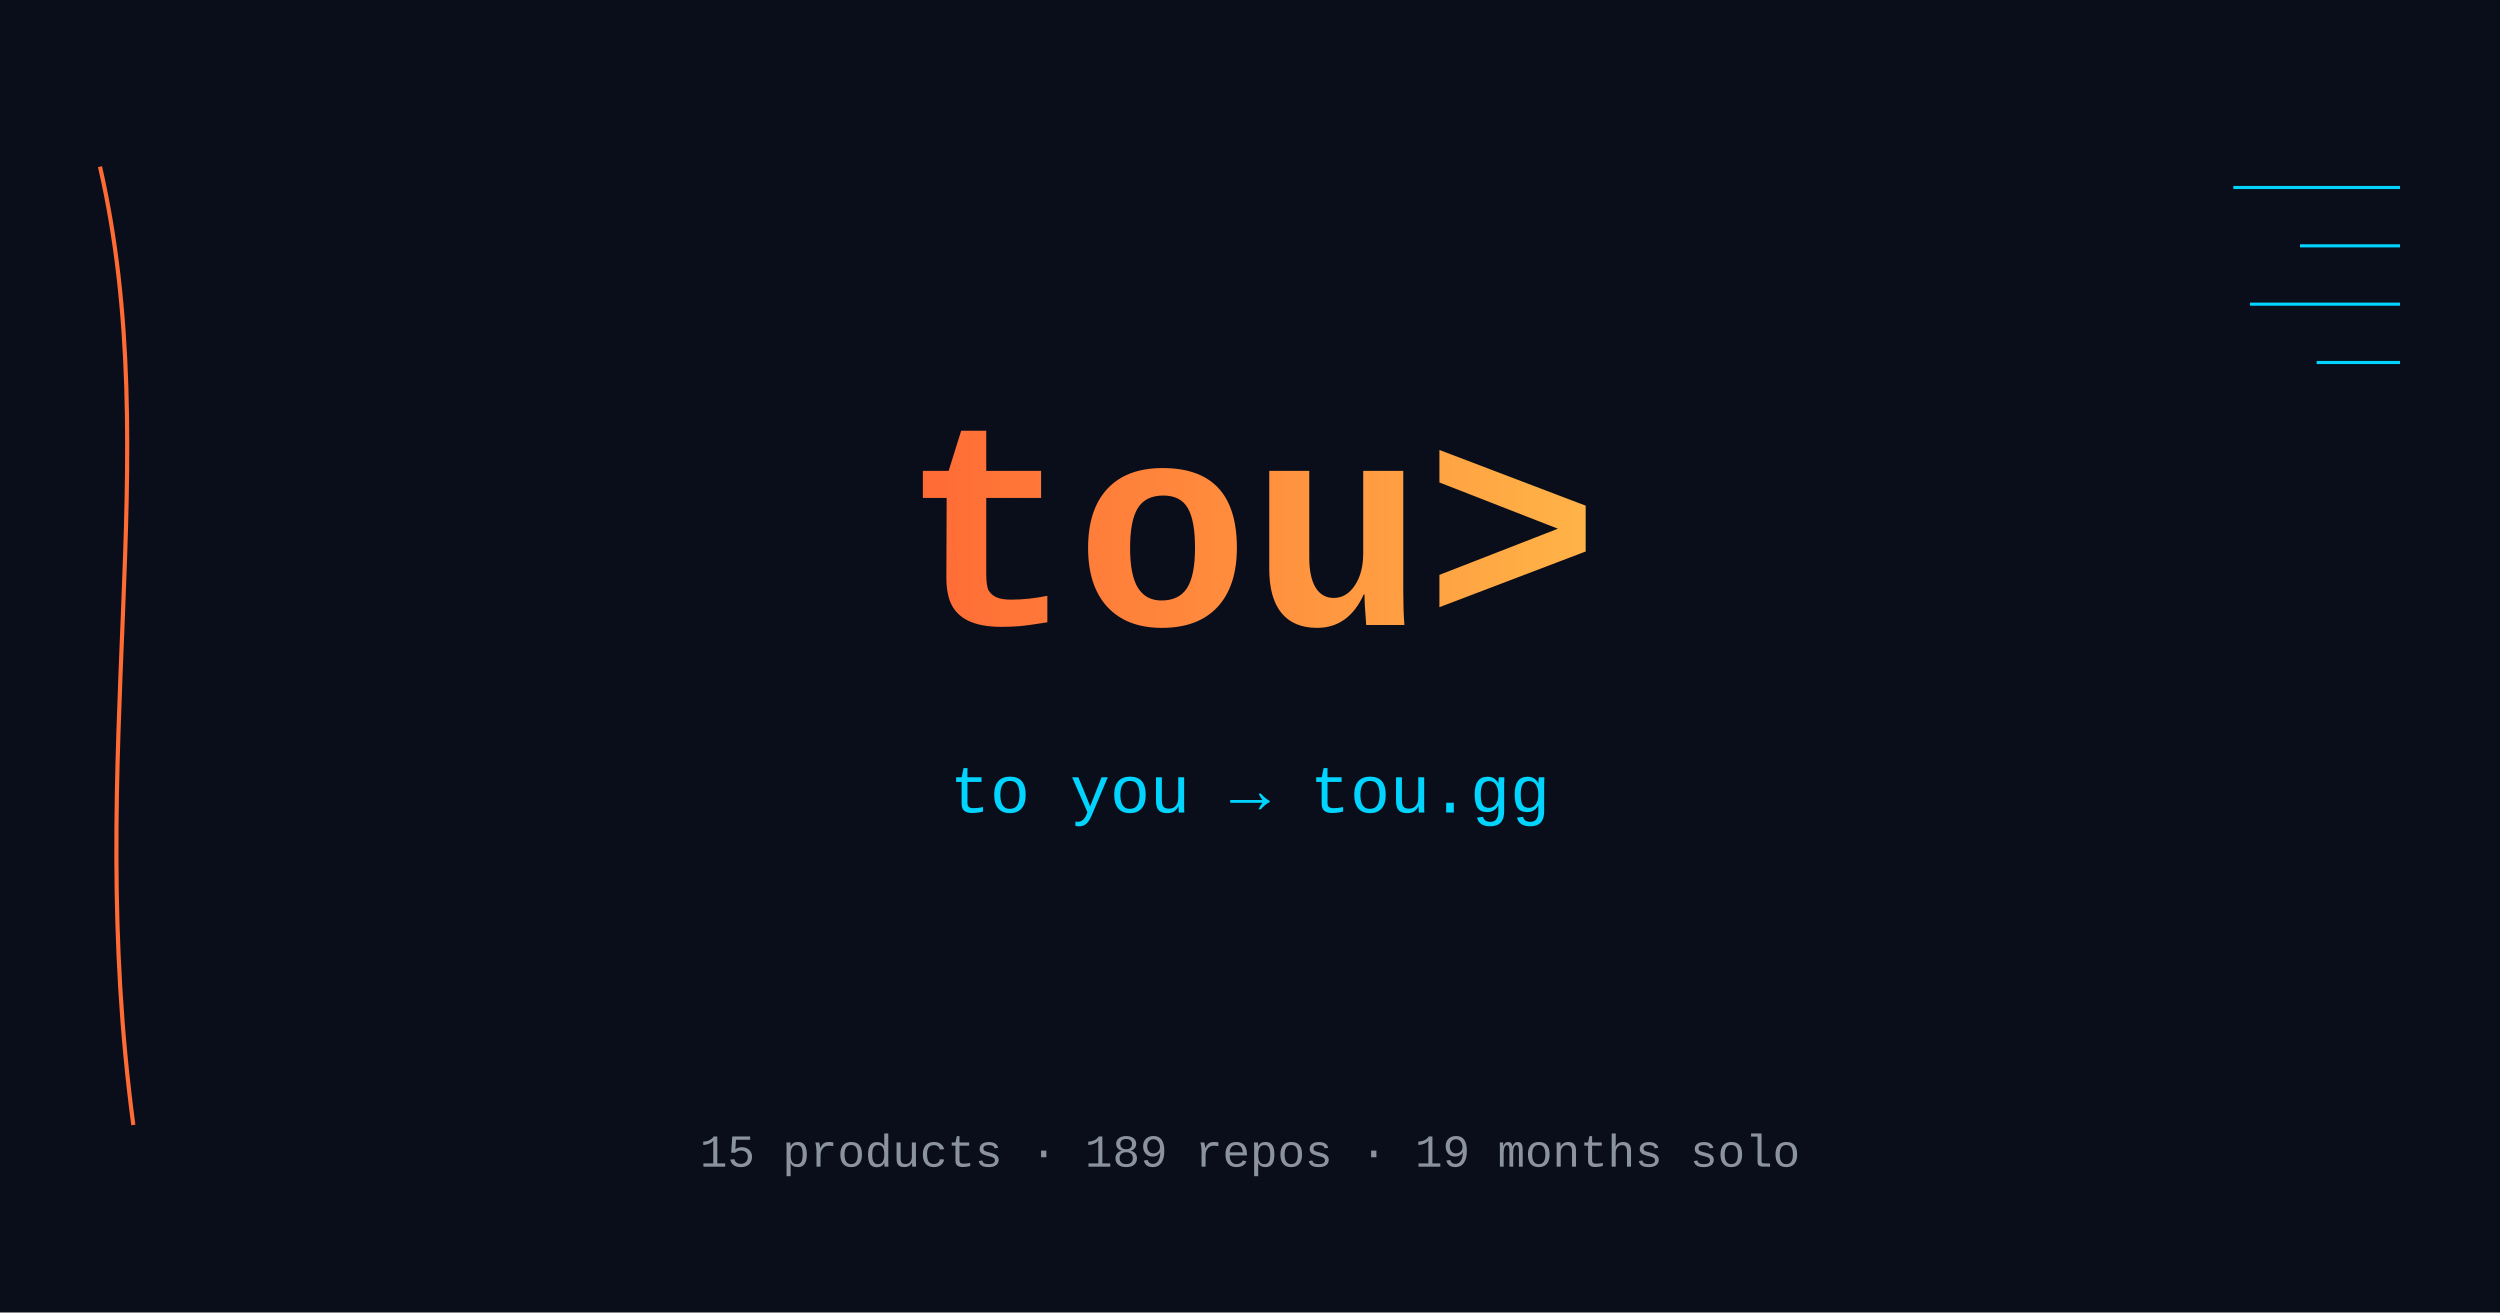
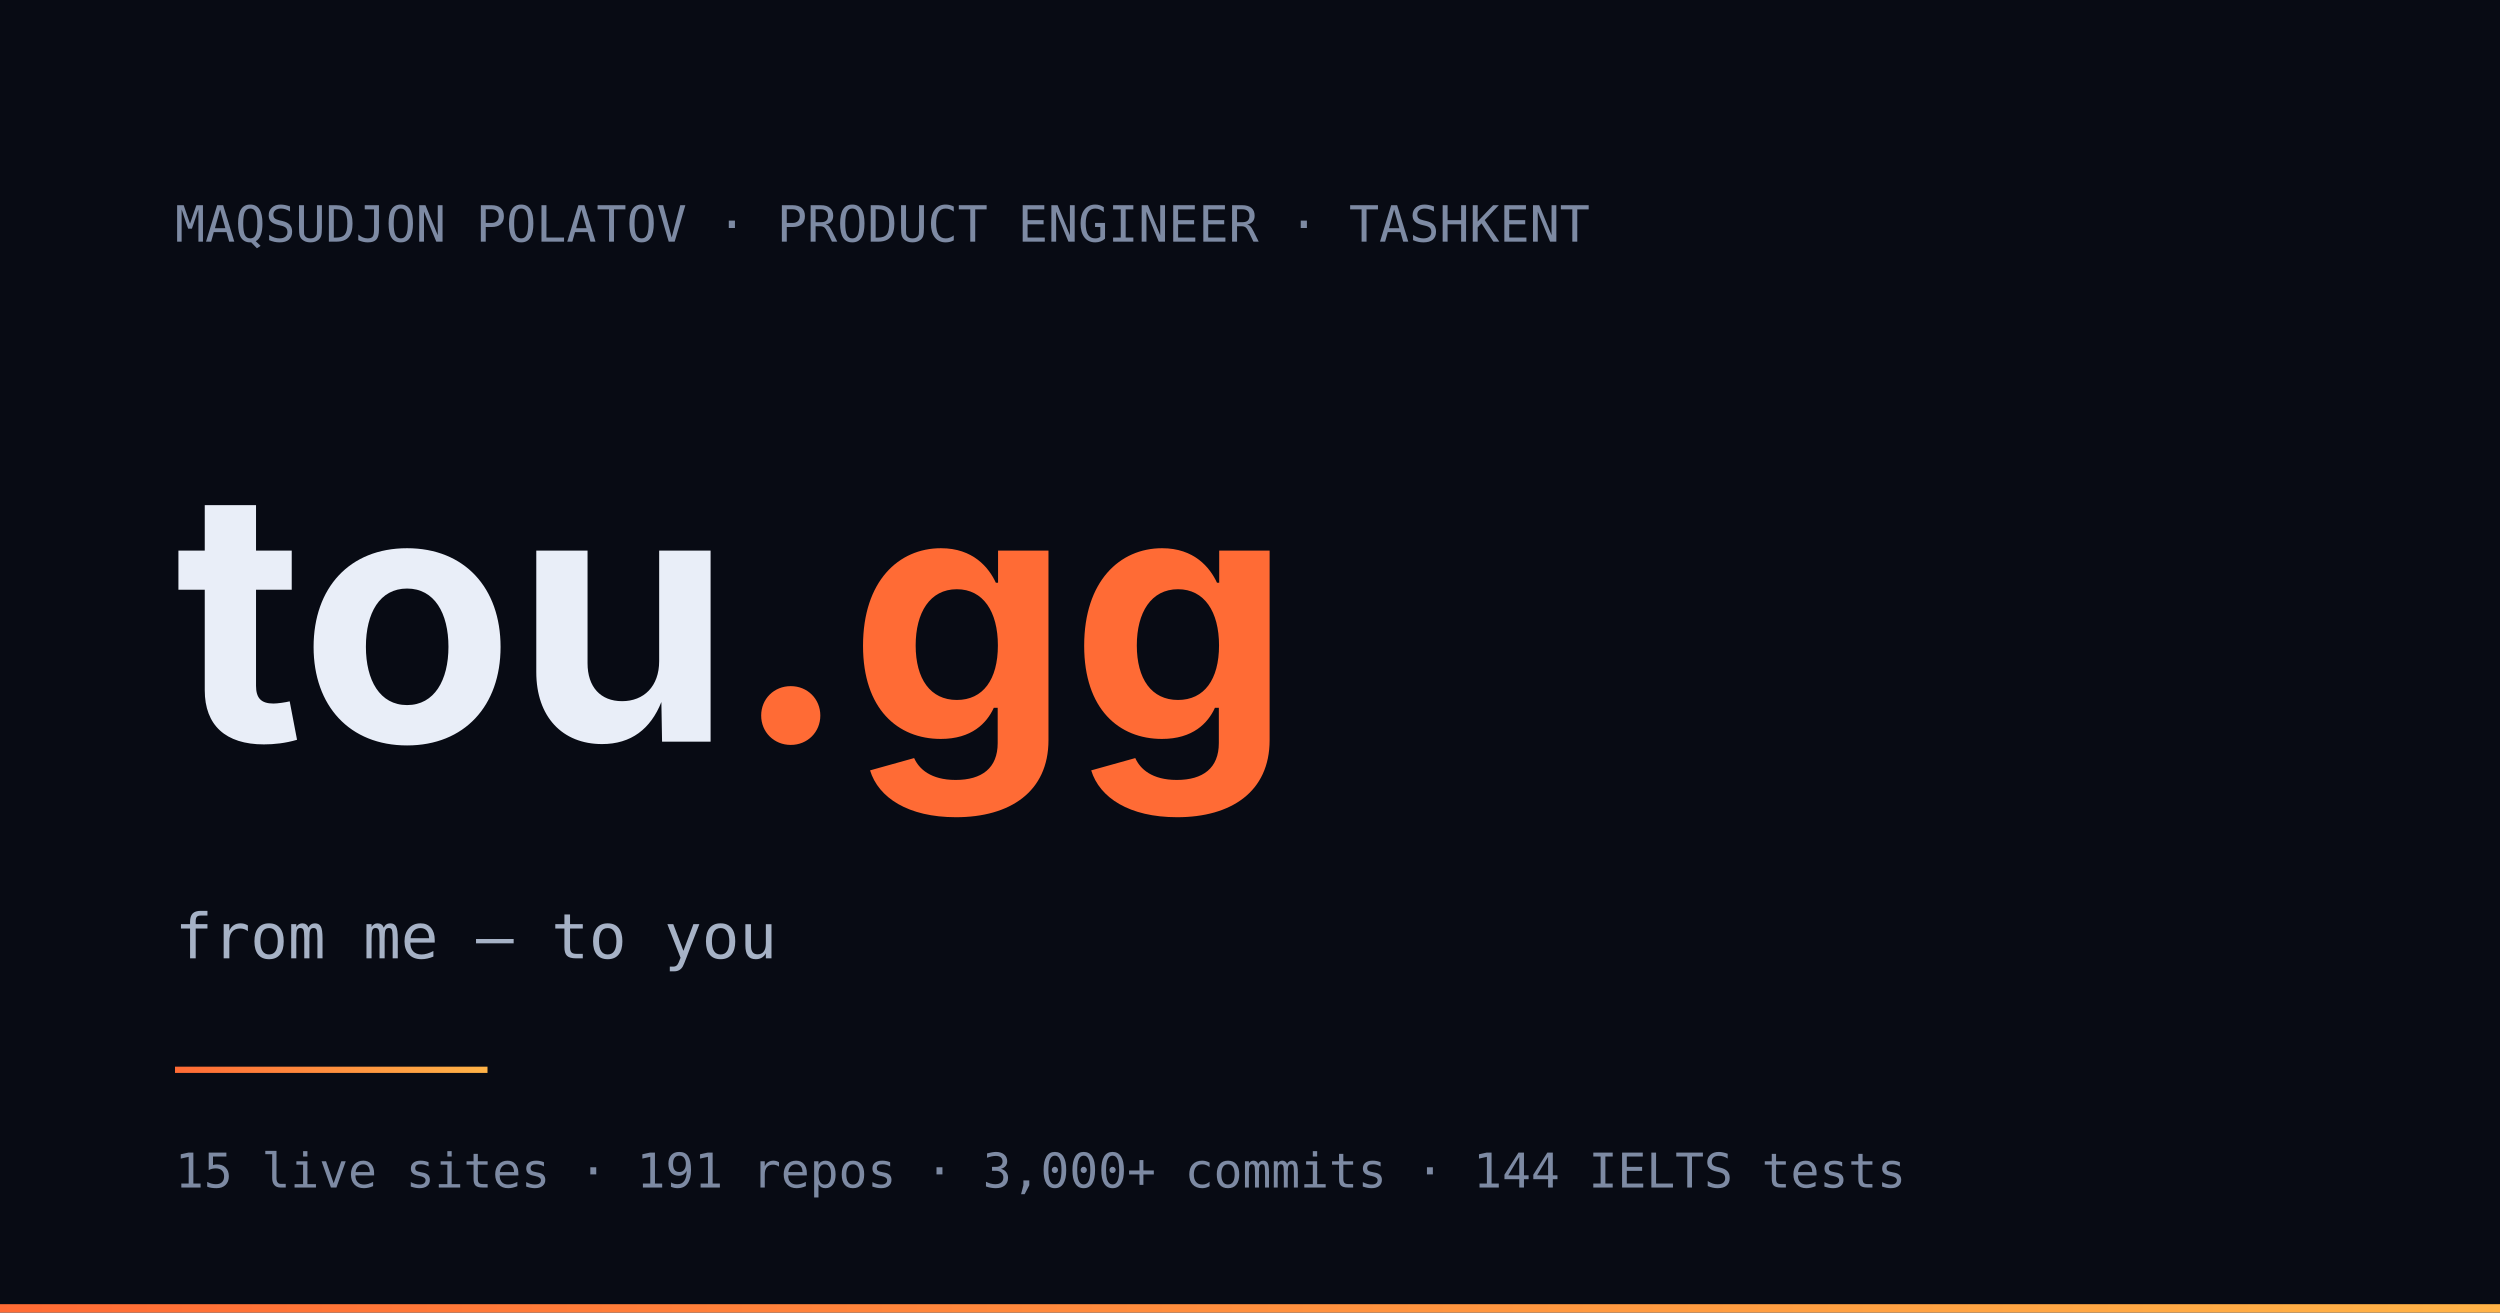
<svg xmlns="http://www.w3.org/2000/svg" viewBox="0 0 1200 630" width="1200" height="630">
  <defs>
-     <linearGradient id="g" x1="0" y1="0" x2="1" y2="0">
+     <linearGradient id="seam" x1="0" y1="0" x2="1" y2="0">
      <stop offset="0%" stop-color="#FF6B35" />
      <stop offset="100%" stop-color="#FFB347" />
    </linearGradient>
  </defs>
-   <rect width="1200" height="630" fill="#0A0E1A" />
-   <path d="M48 80 C 80 220, 40 360, 64 540" fill="none" stroke="#FF6B35" stroke-width="2" />
-   <path d="M1152 90 h-80 m80 28 h-48 m48 28 h-72 m72 28 h-40" fill="none" stroke="#00D4FF" stroke-width="1.5" />
-   <text x="600" y="300" text-anchor="middle" font-family="IBM Plex Mono, Liberation Mono, monospace" font-size="140" font-weight="700" fill="url(#g)">tou&gt;</text>
-   <text x="600" y="390" text-anchor="middle" font-family="IBM Plex Mono, Liberation Mono, monospace" font-size="32" fill="#00D4FF">to you → tou.gg</text>
-   <text x="600" y="560" text-anchor="middle" font-family="IBM Plex Mono, Liberation Mono, monospace" font-size="22" fill="#8B949E">15 products · 189 repos · 19 months solo</text>
+   <rect width="1200" height="630" fill="#080B14" />
+   <text x="84" y="116" font-family="JetBrains Mono, monospace" font-size="24" fill="#7D8AA3">MAQSUDJON POLATOV · PRODUCT ENGINEER · TASHKENT</text>
+   <text x="84" y="356" font-family="Space Grotesk, Inter, sans-serif" font-size="168" font-weight="700" fill="#E9EEF8">tou<tspan fill="#FF6B35">.gg</tspan>
+   </text>
+   <text x="84" y="460" font-family="JetBrains Mono, monospace" font-size="30" fill="#A6B2C6">from me — to you</text>
+   <rect x="84" y="512" width="150" height="3" fill="url(#seam)" />
+   <text x="84" y="570" font-family="JetBrains Mono, monospace" font-size="23" fill="#7D8AA3">15 live sites · 191 repos · 3,000+ commits · 144 IELTS tests</text>
+   <rect x="0" y="626" width="1200" height="4" fill="url(#seam)" />
</svg>
